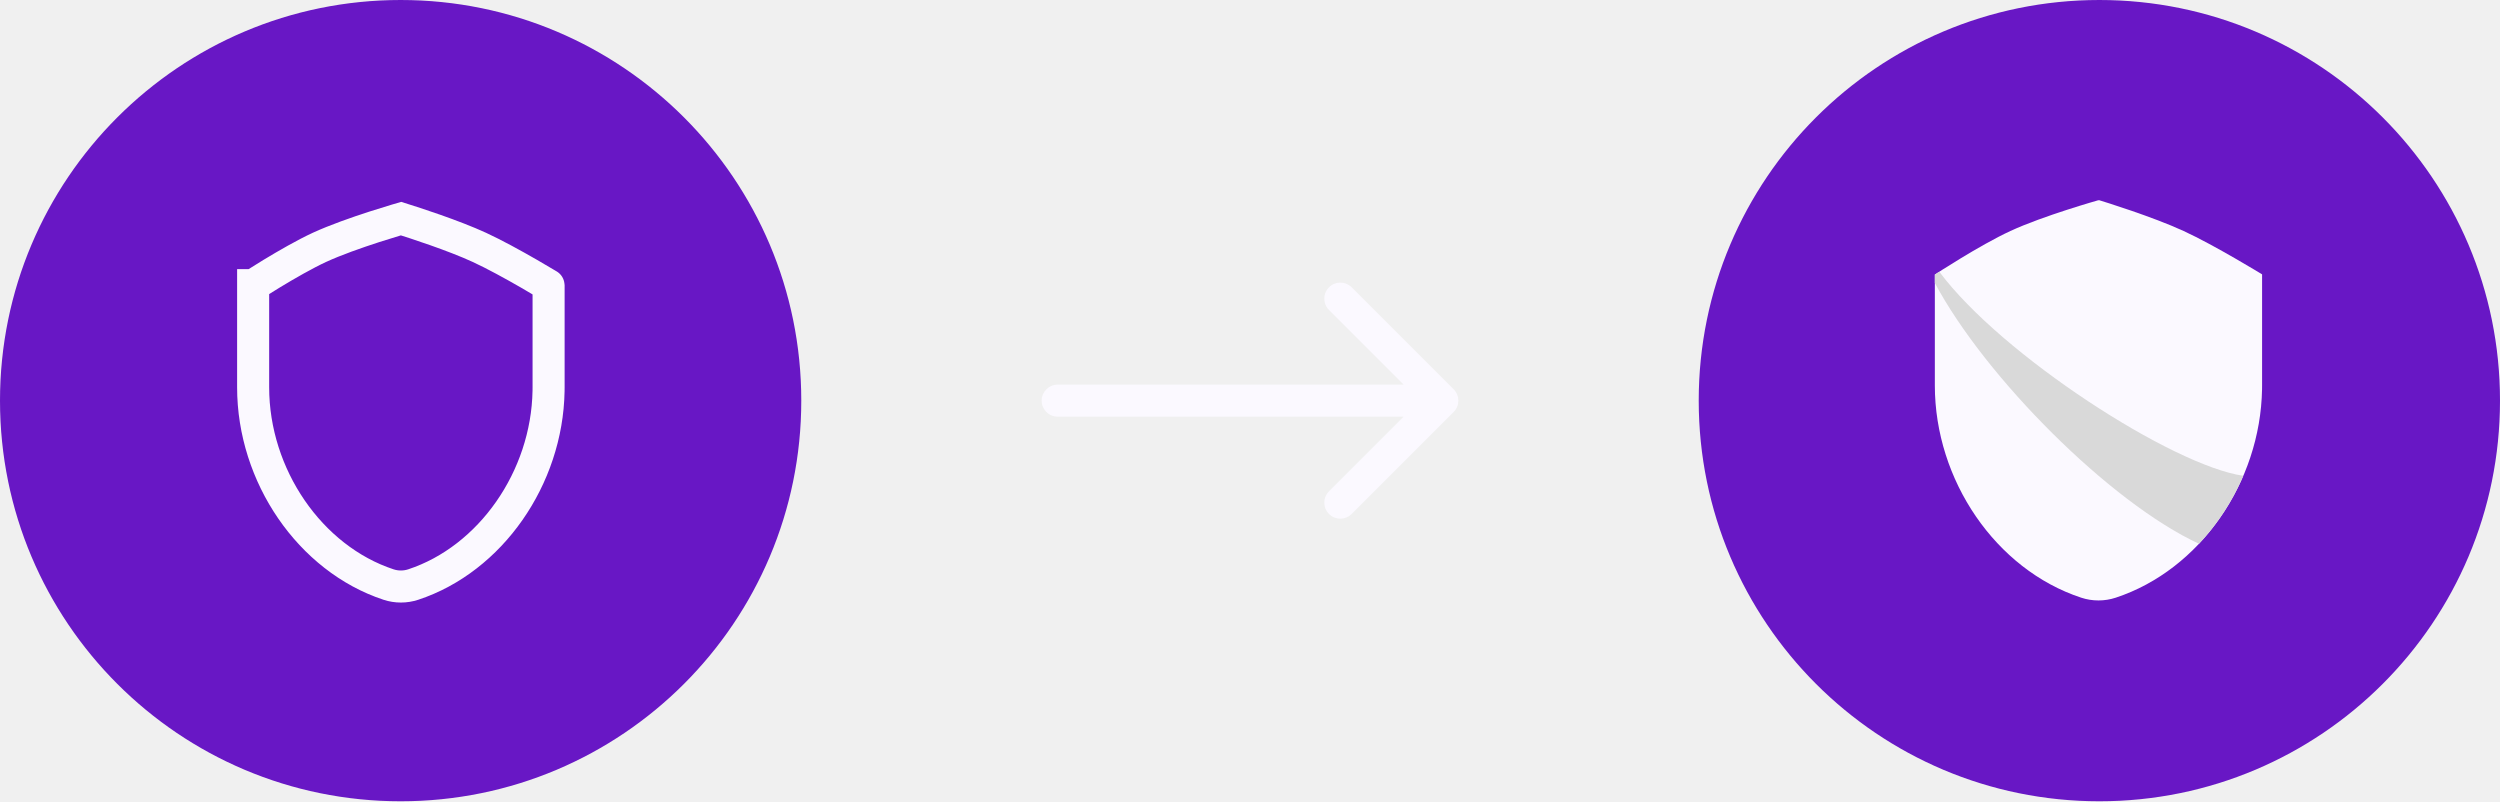
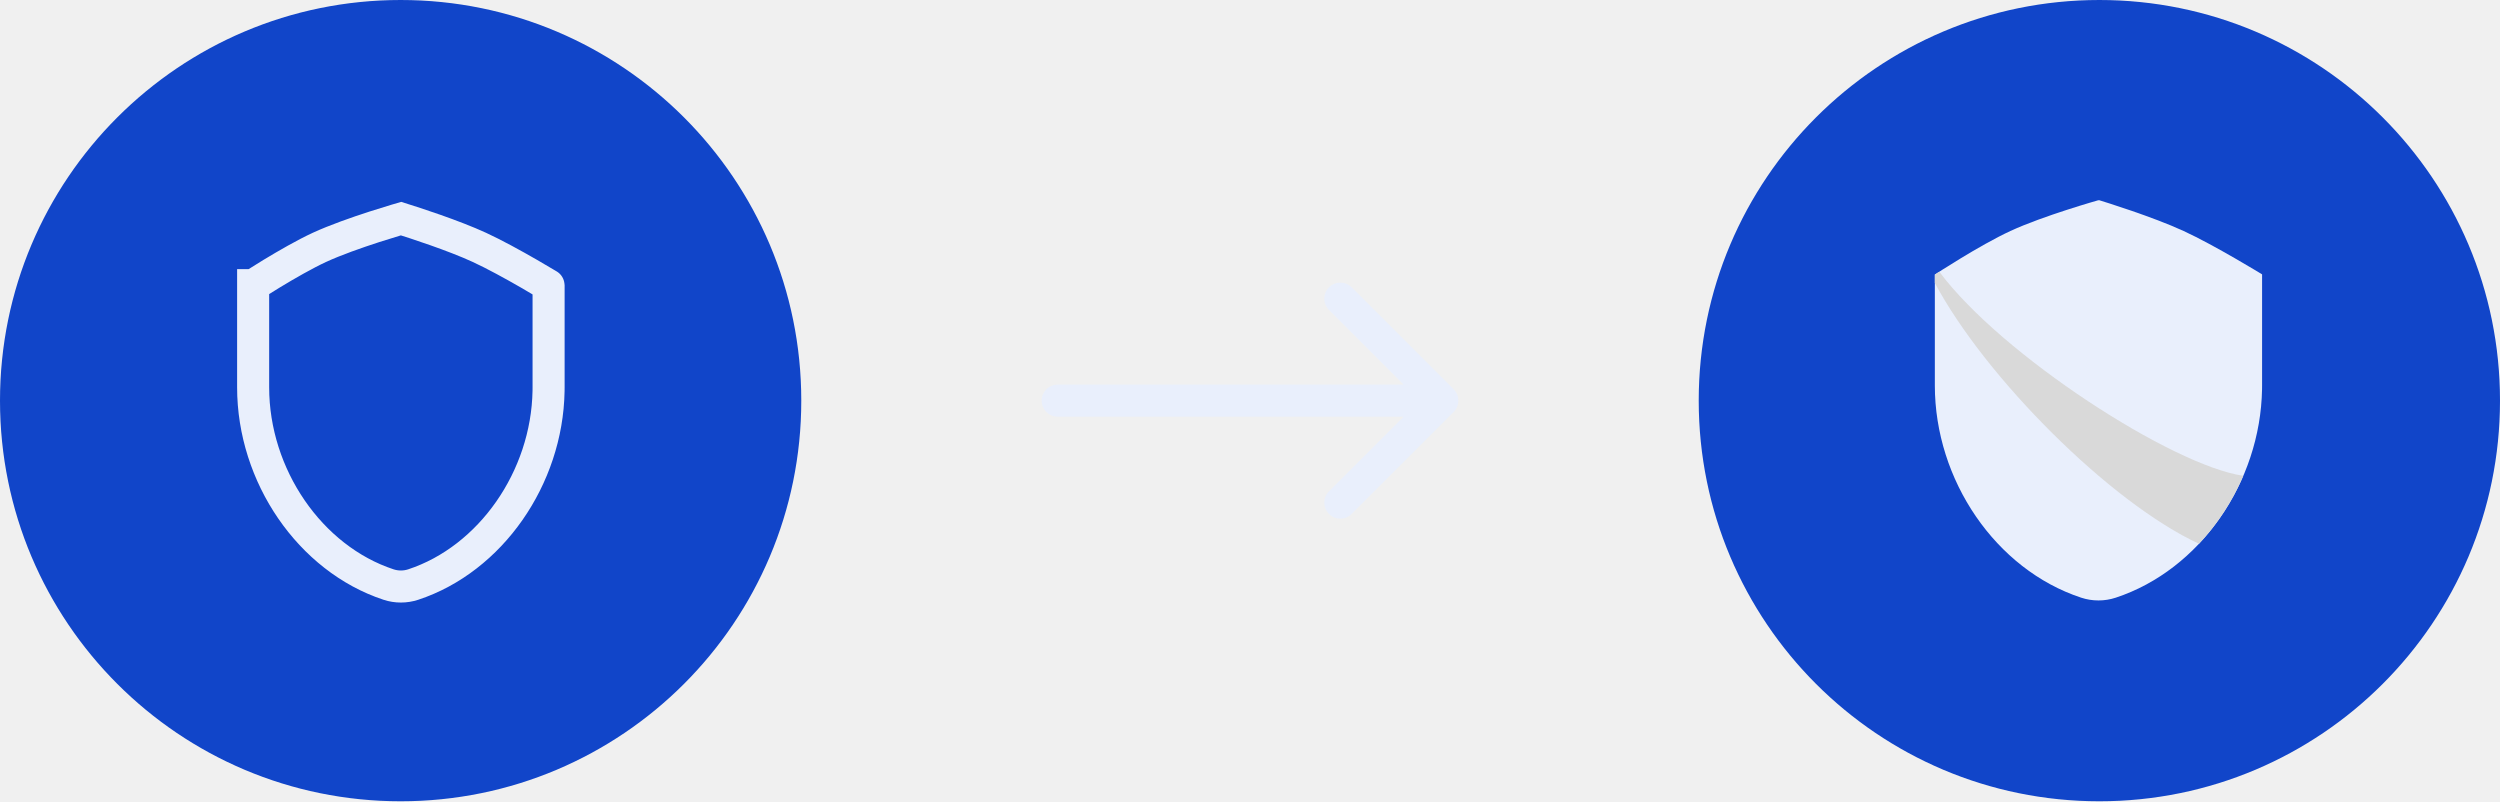
<svg xmlns="http://www.w3.org/2000/svg" width="78" height="25" viewBox="0 0 78 25" fill="none">
  <g clip-path="url(#clip0_977_17779)">
-     <path d="M12.5 25C19.404 25 25 19.404 25 12.5C25 5.596 19.404 0 12.5 0C5.596 0 0 5.596 0 12.5C0 19.404 5.596 25 12.5 25Z" fill="#6817C5" />
-     <path d="M17.115 12.198L17.115 12.198C17.068 14.913 15.307 17.442 12.892 18.238L12.892 18.238C12.642 18.32 12.373 18.32 12.123 18.238L12.123 18.238C9.674 17.43 7.898 14.842 7.898 12.086V8.897C7.899 8.897 7.899 8.897 7.9 8.896C8.043 8.805 8.245 8.679 8.475 8.539C8.942 8.256 9.512 7.928 9.968 7.717L9.968 7.717C10.456 7.492 11.119 7.259 11.674 7.079C11.949 6.991 12.192 6.916 12.366 6.864C12.423 6.847 12.473 6.833 12.514 6.821C12.938 6.954 14.15 7.346 14.957 7.718L14.957 7.718C15.42 7.931 16.016 8.259 16.506 8.541C16.748 8.681 16.961 8.807 17.113 8.898C17.114 8.898 17.116 8.899 17.116 8.9V12.079C17.116 12.118 17.116 12.158 17.115 12.198Z" stroke="#FBF9FF" fill="#6817C5" />
+     <path d="M12.5 25C19.404 25 25 19.404 25 12.5C25 5.596 19.404 0 12.5 0C5.596 0 0 5.596 0 12.5C0 19.404 5.596 25 12.5 25Z" fill="#1145C9" />
+     <path d="M17.115 12.198L17.115 12.198C17.068 14.913 15.307 17.442 12.892 18.238L12.892 18.238C12.642 18.32 12.373 18.32 12.123 18.238L12.123 18.238C9.674 17.43 7.898 14.842 7.898 12.086V8.897C7.899 8.897 7.899 8.897 7.9 8.896C8.043 8.805 8.245 8.679 8.475 8.539C8.942 8.256 9.512 7.928 9.968 7.717L9.968 7.717C10.456 7.492 11.119 7.259 11.674 7.079C11.949 6.991 12.192 6.916 12.366 6.864C12.423 6.847 12.473 6.833 12.514 6.821C12.938 6.954 14.15 7.346 14.957 7.718L14.957 7.718C15.42 7.931 16.016 8.259 16.506 8.541C16.748 8.681 16.961 8.807 17.113 8.898C17.114 8.898 17.116 8.899 17.116 8.9V12.079C17.116 12.118 17.116 12.158 17.115 12.198Z" stroke="#E9EFFC" fill="#1145C9" />
  </g>
-   <path d="M33 12C32.724 12 32.5 12.224 32.5 12.5C32.5 12.776 32.724 13 33 13V12ZM45.354 12.854C45.549 12.658 45.549 12.342 45.354 12.146L42.172 8.964C41.976 8.769 41.66 8.769 41.465 8.964C41.269 9.16 41.269 9.476 41.465 9.672L44.293 12.5L41.465 15.328C41.269 15.524 41.269 15.84 41.465 16.035C41.66 16.231 41.976 16.231 42.172 16.035L45.354 12.854ZM33 13H45V12H33V13Z" fill="#FBF9FF" />
+   <path d="M33 12C32.724 12 32.5 12.224 32.5 12.5C32.5 12.776 32.724 13 33 13V12ZM45.354 12.854C45.549 12.658 45.549 12.342 45.354 12.146L42.172 8.964C41.976 8.769 41.66 8.769 41.465 8.964C41.269 9.16 41.269 9.476 41.465 9.672L44.293 12.5L41.465 15.328C41.269 15.524 41.269 15.84 41.465 16.035C41.66 16.231 41.976 16.231 42.172 16.035L45.354 12.854ZM33 13H45V12H33V13Z" fill="#E9EFFC" />
  <g clip-path="url(#clip1_977_17779)">
-     <path d="M65.5 25C72.404 25 78 19.404 78 12.5C78 5.596 72.404 0 65.5 0C58.596 0 53 5.596 53 12.5C53 19.404 58.596 25 65.5 25Z" fill="#6817C5" />
-     <path fill-rule="evenodd" clip-rule="evenodd" d="M70.576 12.146C70.576 12.104 70.577 12.061 70.577 12.019V8.56C70.577 8.56 69.098 7.653 68.129 7.207C67.16 6.761 65.653 6.295 65.487 6.244V6.253L65.472 6.246C65.472 6.246 63.757 6.73 62.725 7.207C61.76 7.653 60.367 8.567 60.367 8.567V12.026C60.367 14.975 62.261 17.766 64.931 18.647C65.282 18.763 65.662 18.763 66.013 18.647C68.647 17.778 70.525 15.05 70.576 12.146Z" fill="#FBF9FF" />
+     <path d="M65.5 25C72.404 25 78 19.404 78 12.5C78 5.596 72.404 0 65.5 0C58.596 0 53 5.596 53 12.5C53 19.404 58.596 25 65.5 25Z" fill="#1145C9" />
+     <path fill-rule="evenodd" clip-rule="evenodd" d="M70.576 12.146C70.576 12.104 70.577 12.061 70.577 12.019V8.56C70.577 8.56 69.098 7.653 68.129 7.207C67.16 6.761 65.653 6.295 65.487 6.244V6.253L65.472 6.246C65.472 6.246 63.757 6.73 62.725 7.207C61.76 7.653 60.367 8.567 60.367 8.567V12.026C60.367 14.975 62.261 17.766 64.931 18.647C65.282 18.763 65.662 18.763 66.013 18.647C68.647 17.778 70.525 15.05 70.576 12.146Z" fill="#E9EFFC" />
    <path fill-rule="evenodd" clip-rule="evenodd" d="M60.367 8.559L60.367 8.559V8.828C61.934 11.765 65.825 15.675 68.608 16.966C69.184 16.355 69.655 15.633 69.992 14.845C67.786 14.528 62.441 11.078 60.506 8.477C60.418 8.533 60.367 8.566 60.367 8.566V8.559Z" fill="#D9D9D9" />
  </g>
  <defs>
    <clipPath id="clip0_977_17779">
      <rect width="25" height="25" fill="white" />
    </clipPath>
    <clipPath id="clip1_977_17779">
      <rect width="25" height="25" fill="white" transform="translate(53)" />
    </clipPath>
  </defs>
</svg>
